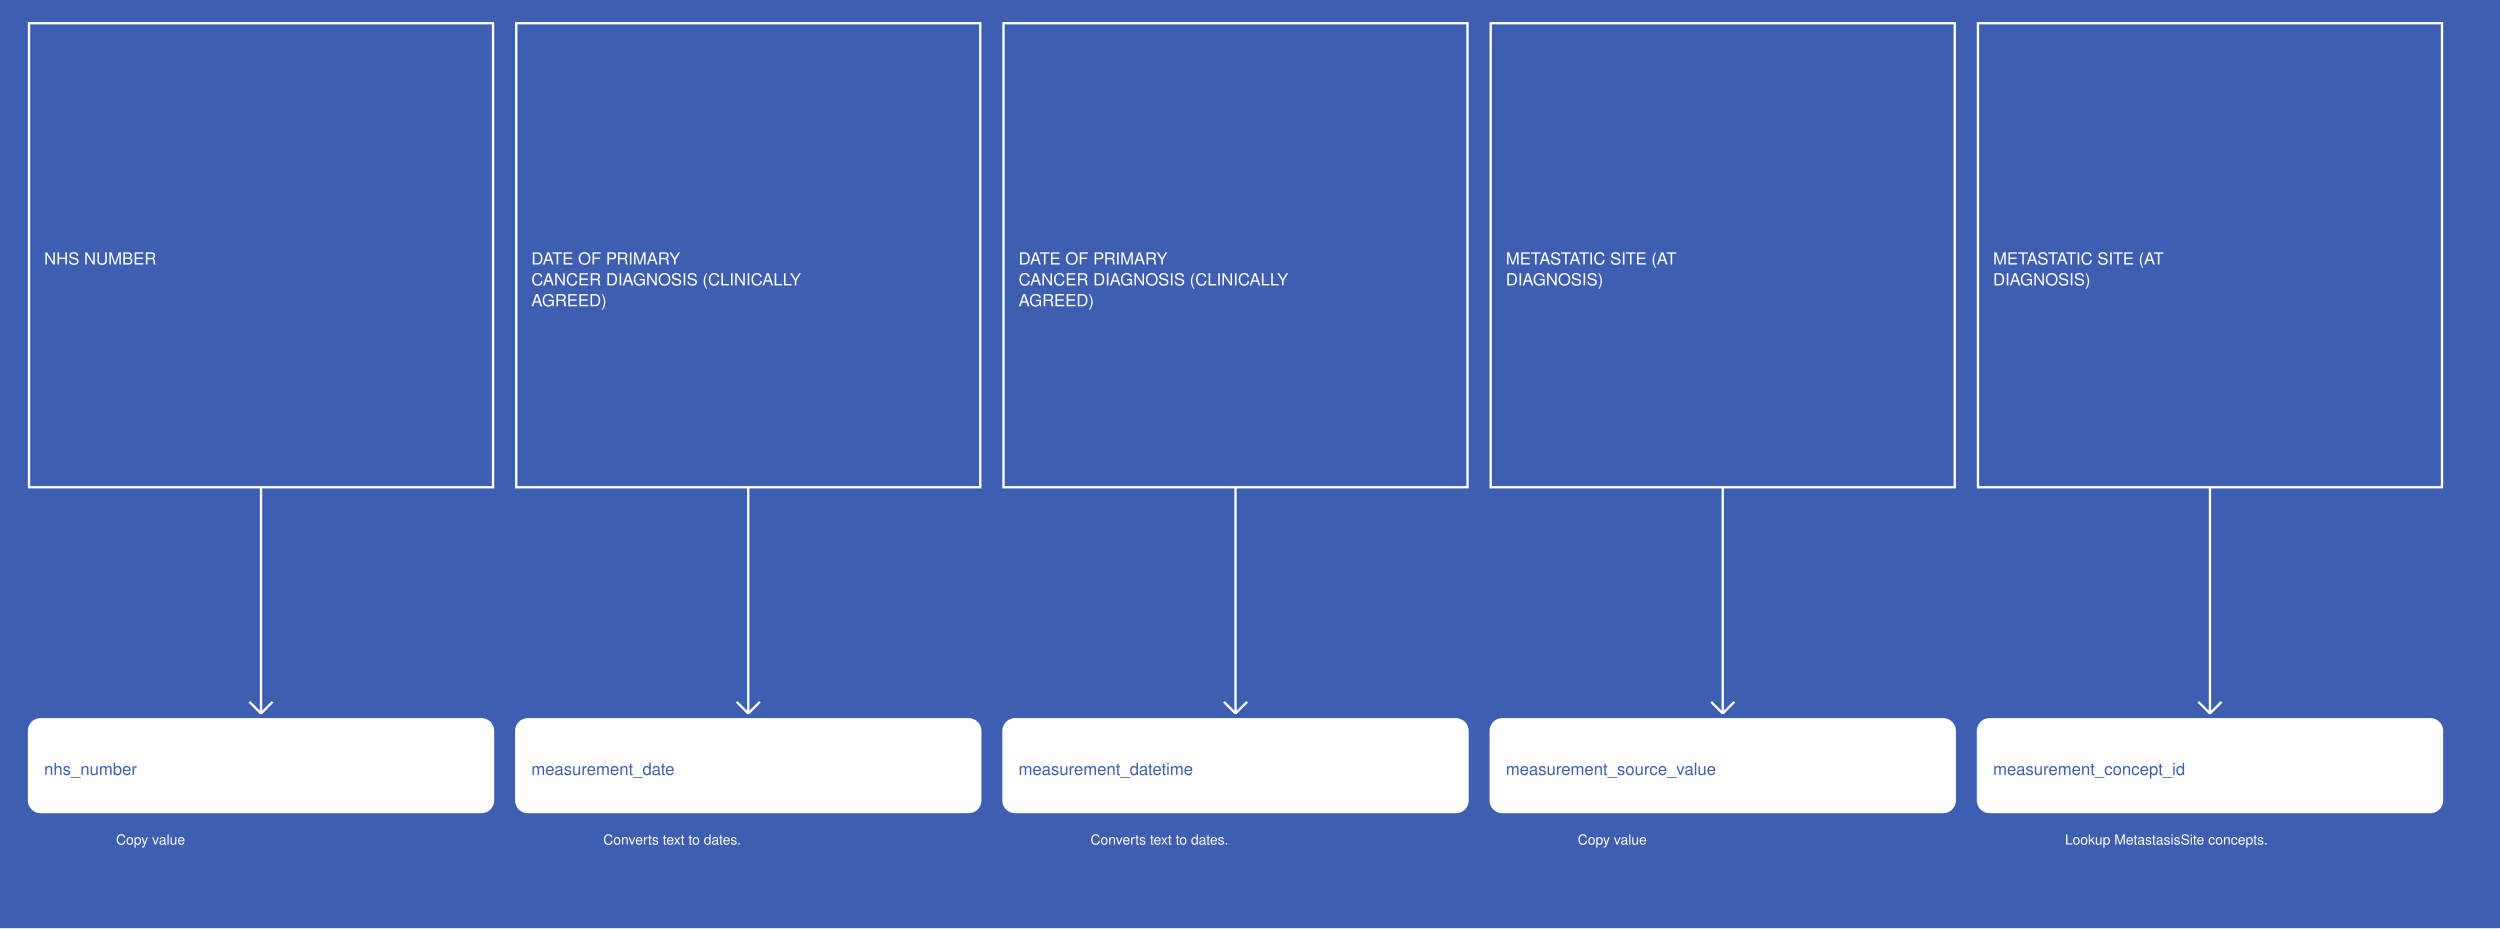
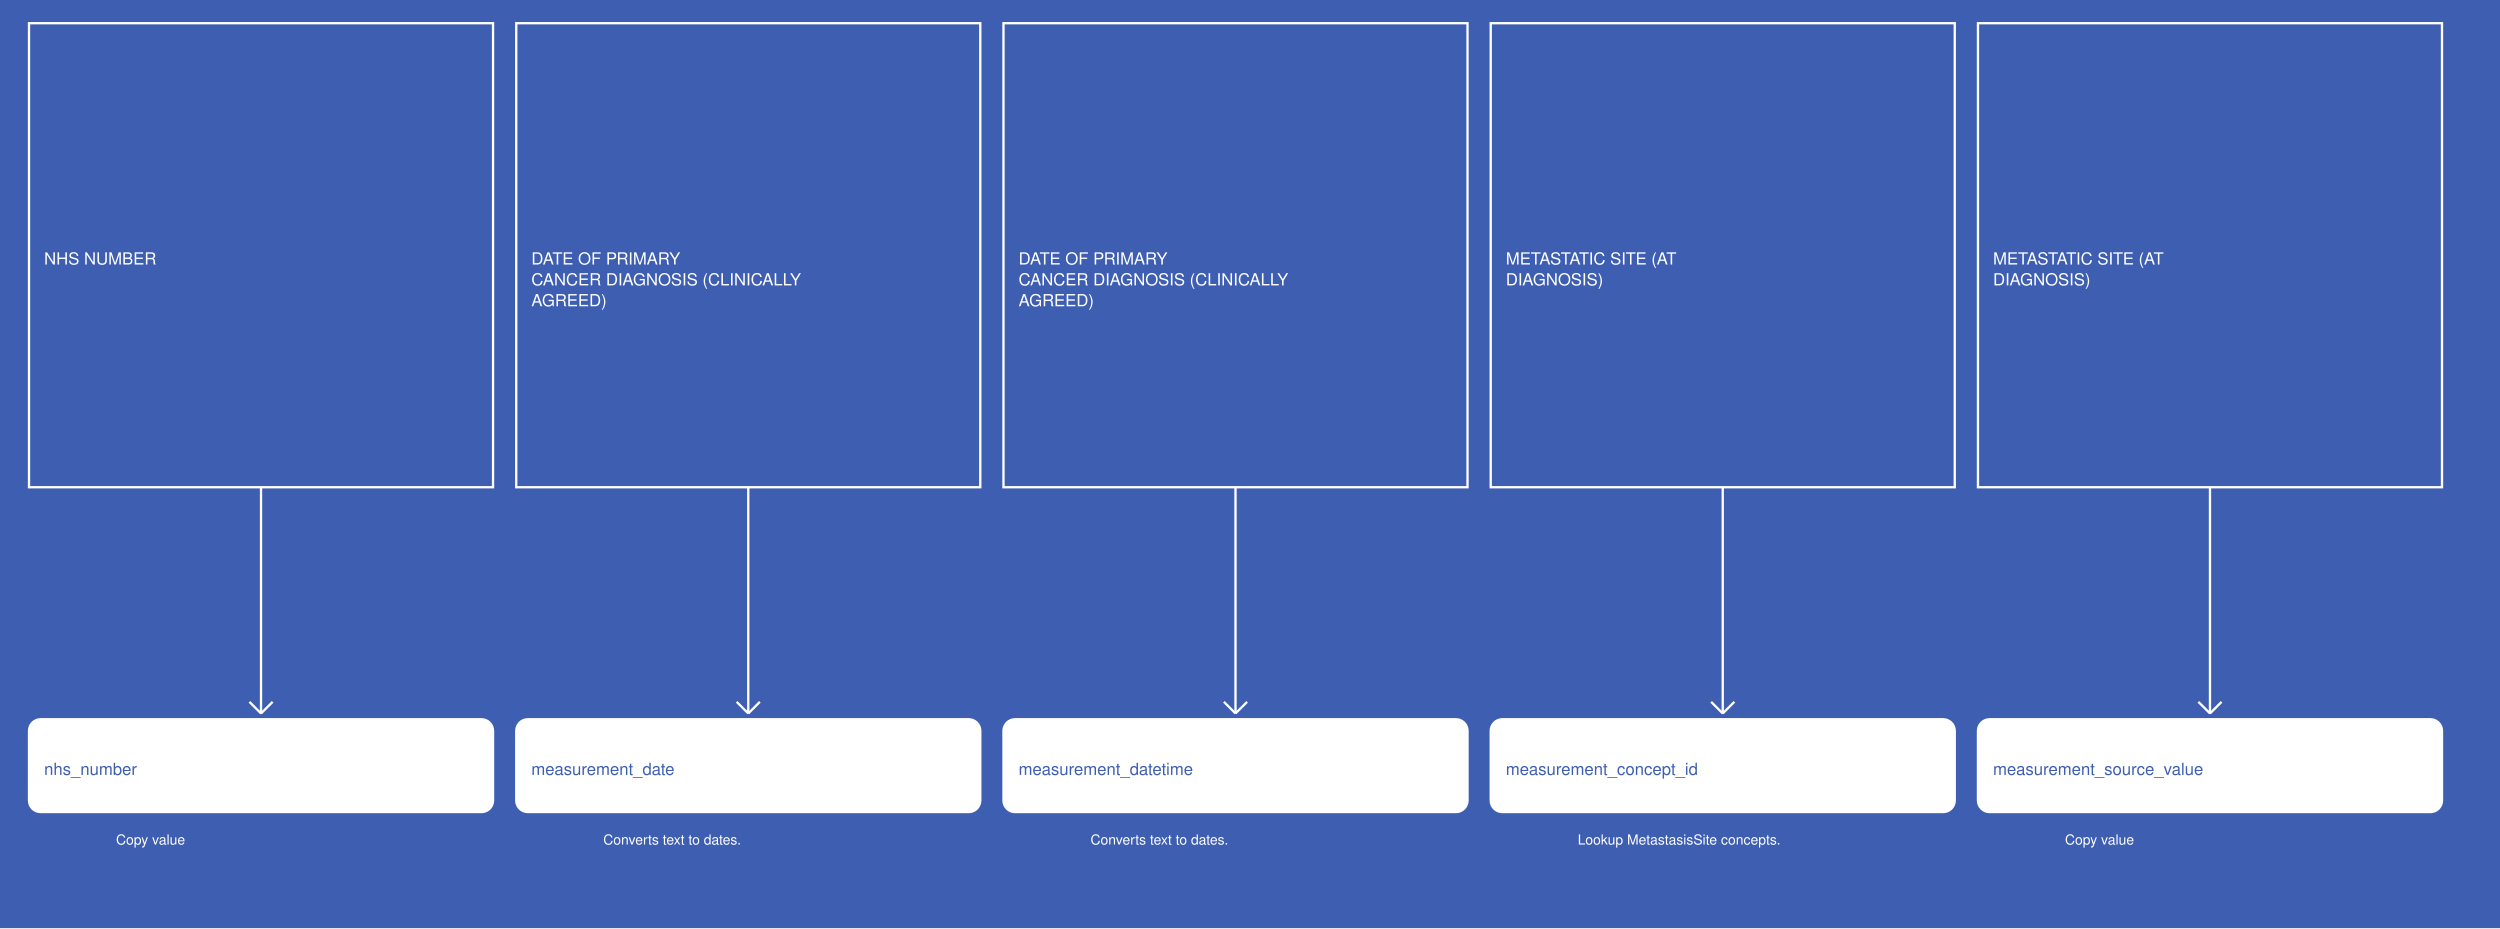
<svg xmlns="http://www.w3.org/2000/svg" width="2155" height="800">
  <rect width="100%" height="100%" fill="#3E5EB2" />
  <g>
    <rect x="25" y="20" width="400" height="400" fill="#3E5EB2" stroke="white" stroke-width="2" />
    <text x="38" y="228" fill="white" font-family="Helvetica" font-size="1.2em" text-anchor="start">NHS NUMBER</text>
  </g>
  <g>
    <line x1="225" y1="420" x2="225" y2="615" stroke="white" stroke-width="2" />
    <line x1="215" y1="605" x2="225" y2="615" stroke="white" stroke-width="2" />
    <line x1="235" y1="605" x2="225" y2="615" stroke="white" stroke-width="2" />
    <text x="100" y="728" fill="white" font-size="1em" font-family="Helvetica">Copy value</text>
  </g>
  <g>
    <rect x="25" y="620" width="400" height="80" fill="white" stroke="white" stroke-width="2" rx="10" />
    <text x="38" y="668" fill="#3E5EB2" font-family="Helvetica" font-size="1.2em" text-anchor="start">nhs_number</text>
  </g>
  <g>
    <rect x="445" y="20" width="400" height="400" fill="#3E5EB2" stroke="white" stroke-width="2" />
    <text x="458" y="228" fill="white" font-family="Helvetica" font-size="1.2em" text-anchor="start">DATE OF PRIMARY</text>
    <text x="458" y="246" fill="white" font-family="Helvetica" font-size="1.2em" text-anchor="start">CANCER DIAGNOSIS (CLINICALLY</text>
    <text x="458" y="264" fill="white" font-family="Helvetica" font-size="1.2em" text-anchor="start">AGREED)</text>
  </g>
  <g>
    <line x1="645" y1="420" x2="645" y2="615" stroke="white" stroke-width="2" />
    <line x1="635" y1="605" x2="645" y2="615" stroke="white" stroke-width="2" />
    <line x1="655" y1="605" x2="645" y2="615" stroke="white" stroke-width="2" />
    <text x="520" y="728" fill="white" font-size="1em" font-family="Helvetica">Converts text to dates.</text>
  </g>
  <g>
    <rect x="445" y="620" width="400" height="80" fill="white" stroke="white" stroke-width="2" rx="10" />
    <text x="458" y="668" fill="#3E5EB2" font-family="Helvetica" font-size="1.2em" text-anchor="start">measurement_date</text>
  </g>
  <g>
    <rect x="865" y="20" width="400" height="400" fill="#3E5EB2" stroke="white" stroke-width="2" />
    <text x="878" y="228" fill="white" font-family="Helvetica" font-size="1.2em" text-anchor="start">DATE OF PRIMARY</text>
    <text x="878" y="246" fill="white" font-family="Helvetica" font-size="1.2em" text-anchor="start">CANCER DIAGNOSIS (CLINICALLY</text>
    <text x="878" y="264" fill="white" font-family="Helvetica" font-size="1.2em" text-anchor="start">AGREED)</text>
  </g>
  <g>
    <line x1="1065" y1="420" x2="1065" y2="615" stroke="white" stroke-width="2" />
    <line x1="1055" y1="605" x2="1065" y2="615" stroke="white" stroke-width="2" />
    <line x1="1075" y1="605" x2="1065" y2="615" stroke="white" stroke-width="2" />
    <text x="940" y="728" fill="white" font-size="1em" font-family="Helvetica">Converts text to dates.</text>
  </g>
  <g>
    <rect x="865" y="620" width="400" height="80" fill="white" stroke="white" stroke-width="2" rx="10" />
    <text x="878" y="668" fill="#3E5EB2" font-family="Helvetica" font-size="1.2em" text-anchor="start">measurement_datetime</text>
  </g>
  <g>
    <rect x="1285" y="20" width="400" height="400" fill="#3E5EB2" stroke="white" stroke-width="2" />
    <text x="1298" y="228" fill="white" font-family="Helvetica" font-size="1.2em" text-anchor="start">METASTATIC SITE (AT</text>
    <text x="1298" y="246" fill="white" font-family="Helvetica" font-size="1.2em" text-anchor="start">DIAGNOSIS)</text>
  </g>
  <g>
    <line x1="1485" y1="420" x2="1485" y2="615" stroke="white" stroke-width="2" />
    <line x1="1475" y1="605" x2="1485" y2="615" stroke="white" stroke-width="2" />
    <line x1="1495" y1="605" x2="1485" y2="615" stroke="white" stroke-width="2" />
-     <text x="1360" y="728" fill="white" font-size="1em" font-family="Helvetica">Copy value</text>
+     <text x="1360" y="728" fill="white" font-size="1em" font-family="Helvetica">Lookup MetastasisSite concepts.</text>
  </g>
  <g>
    <rect x="1285" y="620" width="400" height="80" fill="white" stroke="white" stroke-width="2" rx="10" />
-     <text x="1298" y="668" fill="#3E5EB2" font-family="Helvetica" font-size="1.2em" text-anchor="start">measurement_source_value</text>
+     <text x="1298" y="668" fill="#3E5EB2" font-family="Helvetica" font-size="1.2em" text-anchor="start">measurement_concept_id</text>
  </g>
  <g>
    <rect x="1705" y="20" width="400" height="400" fill="#3E5EB2" stroke="white" stroke-width="2" />
    <text x="1718" y="228" fill="white" font-family="Helvetica" font-size="1.2em" text-anchor="start">METASTATIC SITE (AT</text>
    <text x="1718" y="246" fill="white" font-family="Helvetica" font-size="1.2em" text-anchor="start">DIAGNOSIS)</text>
  </g>
  <g>
    <line x1="1905" y1="420" x2="1905" y2="615" stroke="white" stroke-width="2" />
    <line x1="1895" y1="605" x2="1905" y2="615" stroke="white" stroke-width="2" />
    <line x1="1915" y1="605" x2="1905" y2="615" stroke="white" stroke-width="2" />
-     <text x="1780" y="728" fill="white" font-size="1em" font-family="Helvetica">Lookup MetastasisSite concepts.</text>
+     <text x="1780" y="728" fill="white" font-size="1em" font-family="Helvetica">Copy value</text>
  </g>
  <g>
    <rect x="1705" y="620" width="400" height="80" fill="white" stroke="white" stroke-width="2" rx="10" />
-     <text x="1718" y="668" fill="#3E5EB2" font-family="Helvetica" font-size="1.2em" text-anchor="start">measurement_concept_id</text>
+     <text x="1718" y="668" fill="#3E5EB2" font-family="Helvetica" font-size="1.2em" text-anchor="start">measurement_source_value</text>
  </g>
</svg>
